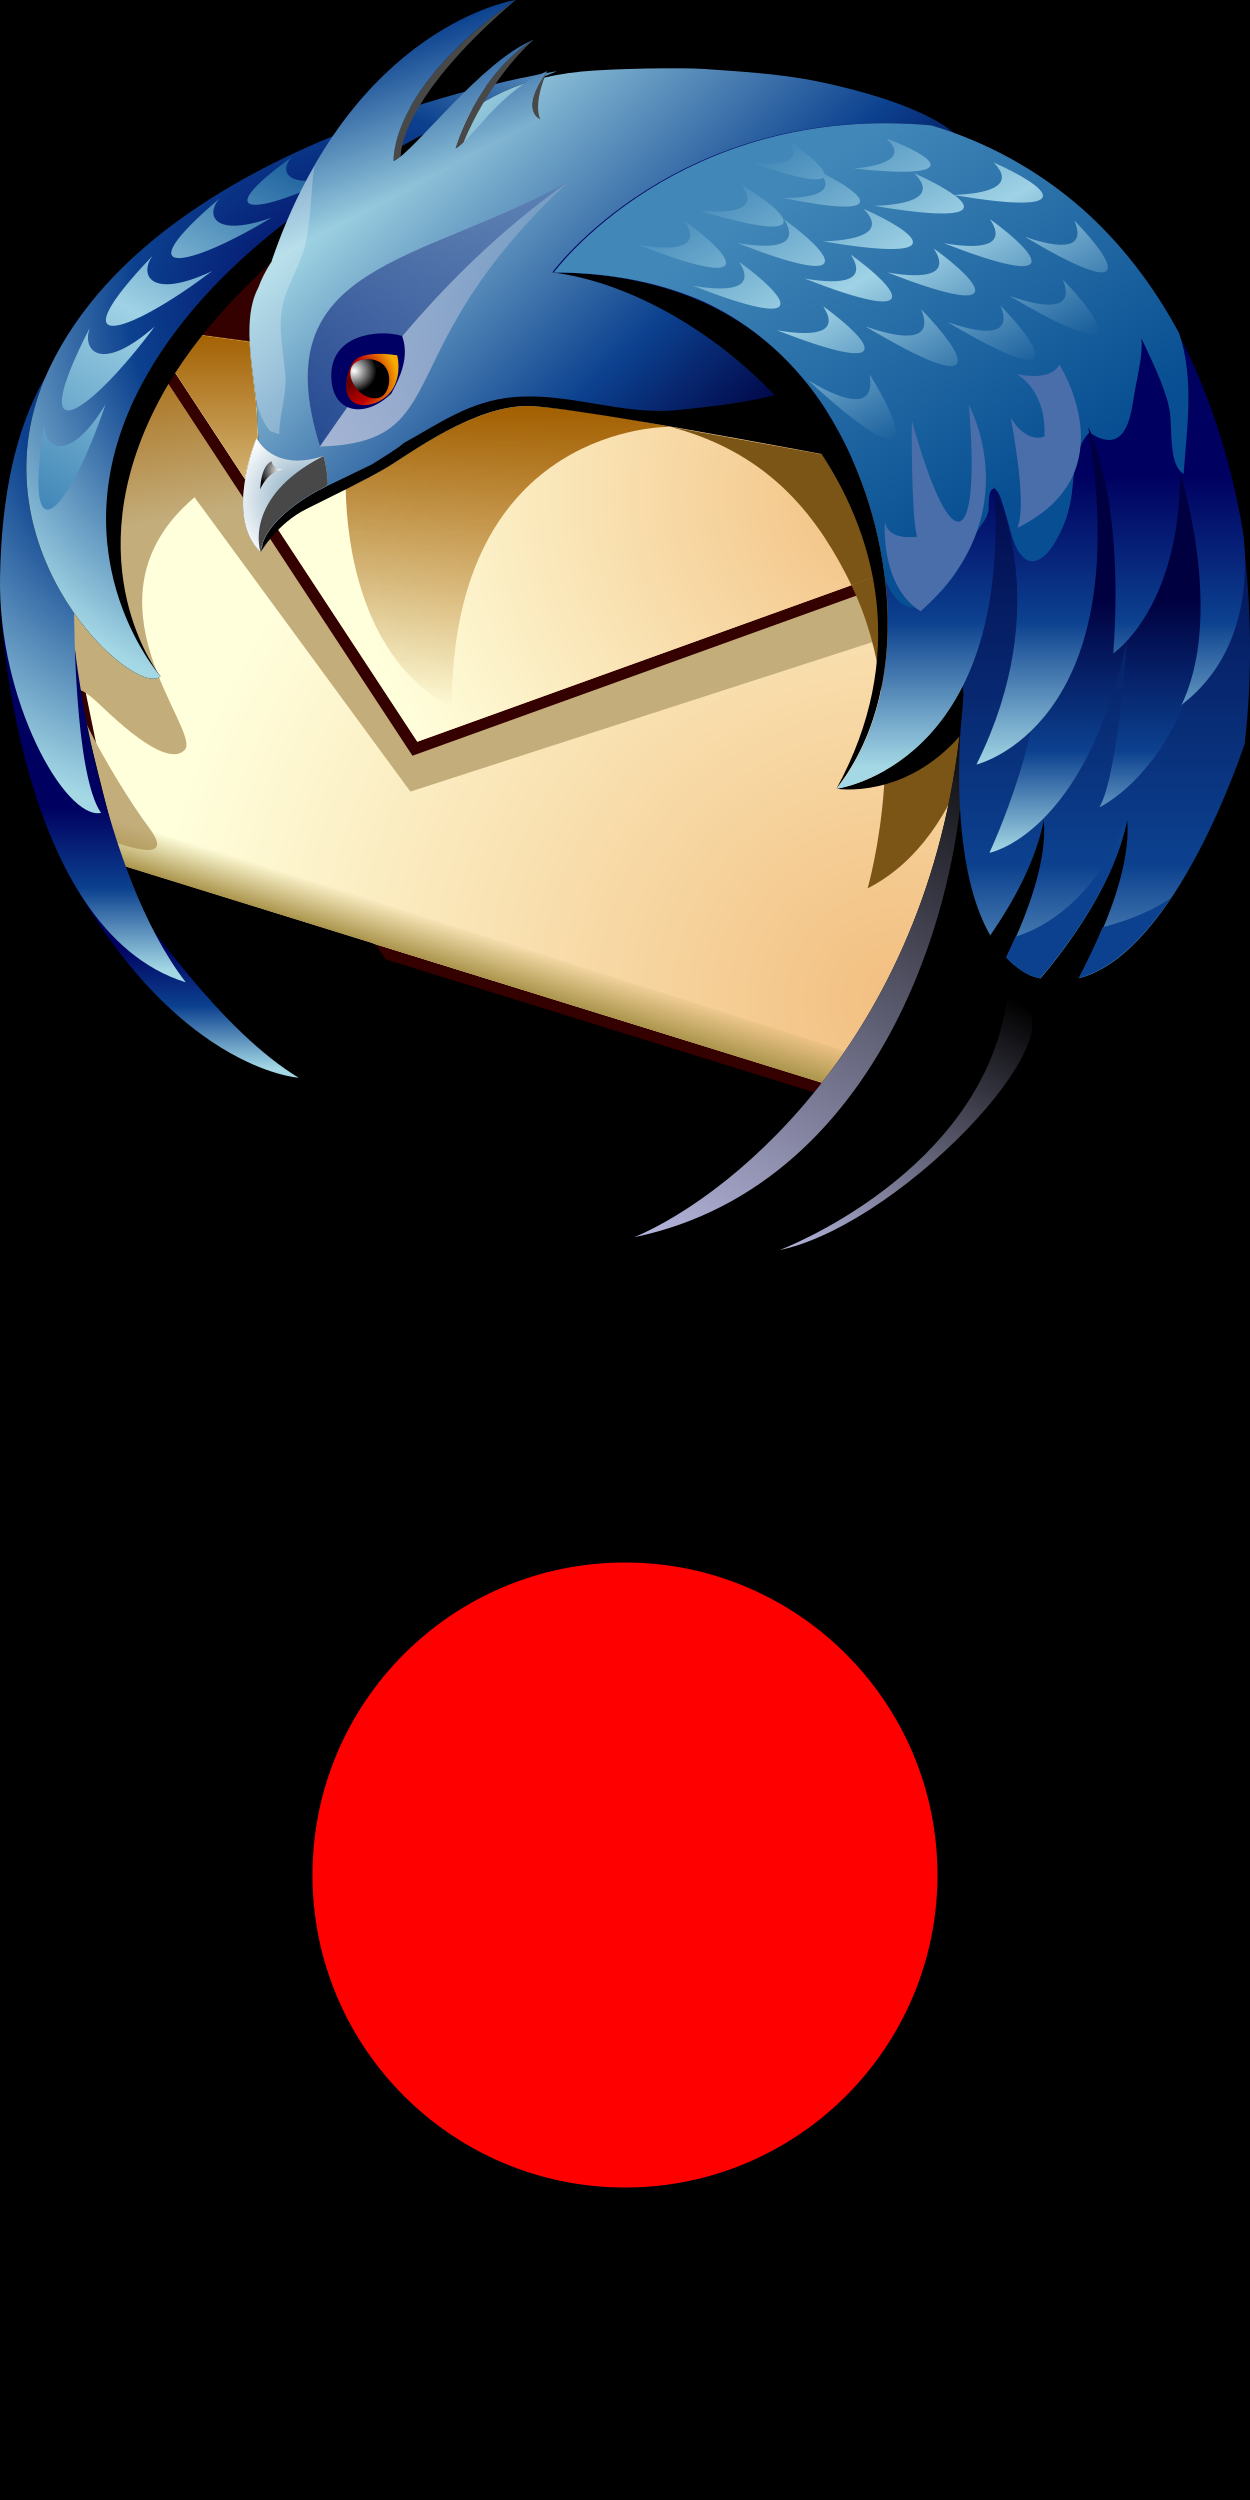
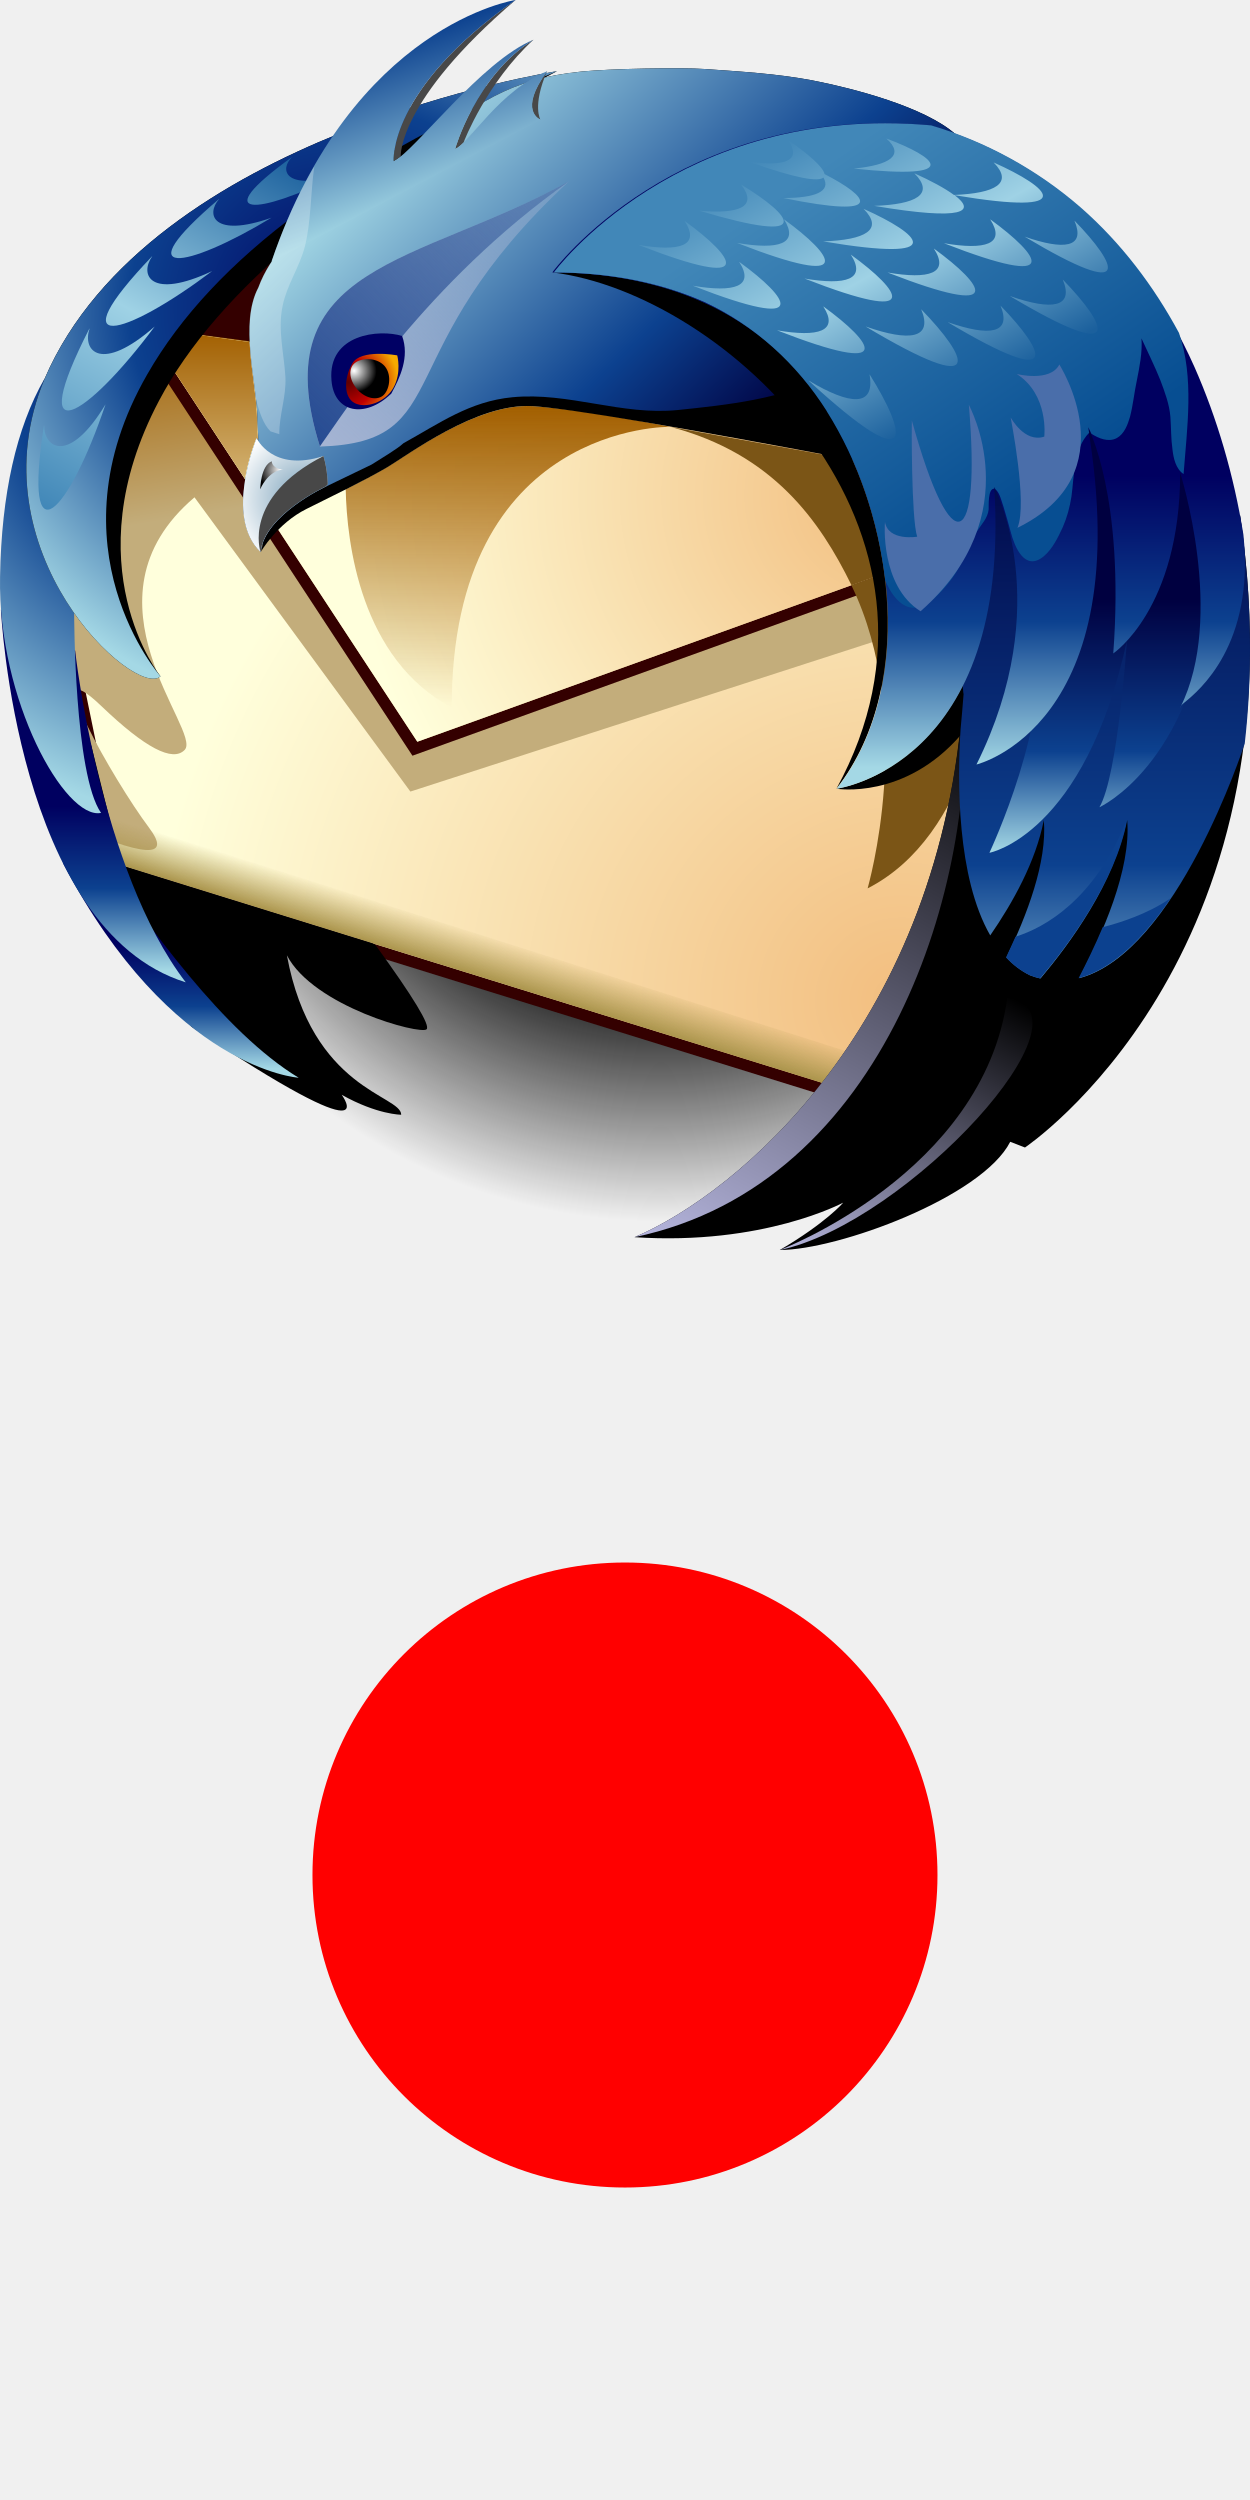
<svg xmlns="http://www.w3.org/2000/svg" width="64" height="128" id="svg2" version="1.0">
  <defs id="defs254" />
  <radialGradient id="XMLID_1_" gradientUnits="userSpaceOnUse" cx="111.25" cy="123.5" r="91" fx="111.25" fy="123.5" gradientTransform="matrix(0.3042415,0,0,0.2915719,-0.00599944,0)">
    <stop offset="0.00" style="stop-color:#000000;" id="stop5" />
    <stop offset="0.50" style="stop-color:#000000;" id="stop7" />
    <stop offset="1.00" style="stop-color:#000000; stop-opacity:0.00;" id="stop9" />
  </radialGradient>
  <radialGradient id="XMLID_2_" gradientUnits="userSpaceOnUse" cx="151.75" cy="175.67" r="126.3" fx="151.75" fy="175.67" gradientTransform="matrix(0.3042415,0,0,0.2915719,-0.00599944,0)">
    <stop offset="0.00" style="stop-color:#f2be7f;" id="stop12" />
    <stop offset="1.00" style="stop-color:#ffffdc;" id="stop14" />
  </radialGradient>
  <linearGradient id="XMLID_3_" gradientUnits="userSpaceOnUse" x1="100.13" y1="79.08" x2="94.45" y2="45.62" gradientTransform="matrix(0.3042415,0,0,0.2915719,-0.00599944,0)">
    <stop offset="0.00" style="stop-color:#c3ad7b;" id="stop17" />
    <stop offset="1.00" style="stop-color:#a25f00;" id="stop19" />
  </linearGradient>
  <radialGradient id="XMLID_4_" gradientUnits="userSpaceOnUse" cx="149.75" cy="87" r="90.87" fx="149.75" fy="87" gradientTransform="matrix(0.3042415,0,0,0.2915719,-0.00599944,0)">
    <stop offset="0.00" style="stop-color:#f2be7f;" id="stop22" />
    <stop offset="1.00" style="stop-color:#ffffdc;" id="stop24" />
  </radialGradient>
  <linearGradient id="XMLID_5_" gradientUnits="userSpaceOnUse" x1="80.16" y1="171.37" x2="82.47" y2="164.25" gradientTransform="matrix(0.3042415,0,0,0.2915719,-0.00599944,0)">
    <stop offset="0.00" style="stop-color:#aa944b;" id="stop27" />
    <stop offset="1.00" style="stop-color:#aa944b; stop-opacity:0.00;" id="stop29" />
  </linearGradient>
  <linearGradient id="XMLID_6_" gradientUnits="userSpaceOnUse" x1="34.92" y1="84.02" x2="34.92" y2="58.06" gradientTransform="matrix(0.3042415,0,0,0.2915719,-0.00599944,0)">
    <stop offset="0.01" style="stop-color:#d2b170;" id="stop32" />
    <stop offset="1.00" style="stop-color:#a25f00;" id="stop34" />
  </linearGradient>
  <linearGradient id="XMLID_7_" gradientUnits="userSpaceOnUse" x1="85.49" y1="124.25" x2="85.49" y2="71.33" gradientTransform="matrix(0.3042415,0,0,0.2915719,-0.00599944,0)">
    <stop offset="0.00" style="stop-color:#a25f00; stop-opacity:0.00;" id="stop37" />
    <stop offset="1.00" style="stop-color:#a25f00;" id="stop39" />
  </linearGradient>
  <linearGradient id="XMLID_8_" gradientUnits="userSpaceOnUse" x1="29.23" y1="187.64" x2="29.23" y2="165.83" gradientTransform="matrix(0.3042415,0,0,0.2915719,-0.00599944,0)">
    <stop offset="0.00" style="stop-color:#a4d8e5;" id="stop42" />
    <stop offset="0.50" style="stop-color:#0c418f;" id="stop44" />
    <stop offset="1.00" style="stop-color:#000060;" id="stop46" />
  </linearGradient>
  <linearGradient id="XMLID_9_" gradientUnits="userSpaceOnUse" x1="15.71" y1="170.38" x2="15.71" y2="141.59" gradientTransform="matrix(0.3042415,0,0,0.2915719,-0.00599944,0)">
    <stop offset="0.00" style="stop-color:#a4d8e5;" id="stop49" />
    <stop offset="0.50" style="stop-color:#0c418f;" id="stop51" />
    <stop offset="1.00" style="stop-color:#000060;" id="stop53" />
  </linearGradient>
  <radialGradient id="XMLID_10_" gradientUnits="userSpaceOnUse" cx="41.75" cy="67" r="77.83" fx="41.75" fy="67" gradientTransform="matrix(0.3042415,0,0,0.2915719,-0.00599944,0)">
    <stop offset="0.00" style="stop-color:#000060;" id="stop56" />
    <stop offset="0.50" style="stop-color:#0c418f;" id="stop58" />
    <stop offset="1.00" style="stop-color:#a4d8e5;" id="stop60" />
  </radialGradient>
  <radialGradient id="XMLID_11_" gradientUnits="userSpaceOnUse" cx="57.5" cy="54.25" r="71.42" fx="57.5" fy="54.25" gradientTransform="matrix(0.3042415,0,0,0.2915719,-0.00599944,0)">
    <stop offset="0.00" style="stop-color:#000060;" id="stop63" />
    <stop offset="0.50" style="stop-color:#0c418f;" id="stop65" />
    <stop offset="1.00" style="stop-color:#a4d8e5;" id="stop67" />
  </radialGradient>
  <linearGradient id="XMLID_12_" gradientUnits="userSpaceOnUse" x1="46.73" y1="25.34" x2="9.22" y2="90.3" gradientTransform="matrix(0.3042415,0,0,0.2915719,-0.00599944,0)">
    <stop offset="0.01" style="stop-color:#1b609d;" id="stop70" />
    <stop offset="0.50" style="stop-color:#9fd2e5;" id="stop72" />
    <stop offset="1.00" style="stop-color:#4187b8;" id="stop74" />
  </linearGradient>
  <linearGradient id="XMLID_13_" gradientUnits="userSpaceOnUse" x1="66.43" y1="24.35" x2="123.46" y2="81.38" gradientTransform="matrix(0.3042415,0,0,0.2915719,-0.00599944,0)">
    <stop offset="0.00" style="stop-color:#a4d8e5;" id="stop77" />
    <stop offset="0.67" style="stop-color:#0c418f;" id="stop79" />
    <stop offset="1.00" style="stop-color:#000040;" id="stop81" />
  </linearGradient>
  <linearGradient id="XMLID_14_" gradientUnits="userSpaceOnUse" x1="71.55" y1="36.5" x2="61.5" y2="8.88" gradientTransform="matrix(0.3042415,0,0,0.2915719,-0.00599944,0)">
    <stop offset="0.00" style="stop-color:#a4d8e5;" id="stop84" />
    <stop offset="1.00" style="stop-color:#0c418f;" id="stop86" />
  </linearGradient>
  <linearGradient id="XMLID_15_" gradientUnits="userSpaceOnUse" x1="115.05" y1="222.04" x2="170.24" y2="126.46" gradientTransform="matrix(0.3042415,0,0,0.2915719,-0.00599944,0)">
    <stop offset="0.01" style="stop-color:#b4b4dc;" id="stop89" />
    <stop offset="1.00" style="stop-color:#000000;" id="stop91" />
  </linearGradient>
  <linearGradient id="XMLID_16_" gradientUnits="userSpaceOnUse" x1="139.21" y1="224.1" x2="168.19" y2="173.9" gradientTransform="matrix(0.3042415,0,0,0.2915719,-0.00599944,0)">
    <stop offset="0.01" style="stop-color:#b4b4dc;" id="stop94" />
    <stop offset="1.00" style="stop-color:#000000;" id="stop96" />
  </linearGradient>
  <linearGradient id="XMLID_17_" gradientUnits="userSpaceOnUse" x1="185.79" y1="171.82" x2="185.79" y2="72.25" gradientTransform="matrix(0.3042415,0,0,0.2915719,-0.00599944,0)">
    <stop offset="0.00" style="stop-color:#6498c1;" id="stop99" />
    <stop offset="0.20" style="stop-color:#0c418f;" id="stop101" />
    <stop offset="1.00" style="stop-color:#000040;" id="stop103" />
  </linearGradient>
  <linearGradient id="XMLID_18_" gradientUnits="userSpaceOnUse" x1="185.2" y1="149.75" x2="185.2" y2="60.68" gradientTransform="matrix(0.3042415,0,0,0.2915719,-0.00599944,0)">
    <stop offset="0.00" style="stop-color:#a4d8e5;" id="stop106" />
    <stop offset="0.20" style="stop-color:#0c418f;" id="stop108" />
    <stop offset="0.50" style="stop-color:#000040;" id="stop110" />
  </linearGradient>
  <linearGradient id="XMLID_19_" gradientUnits="userSpaceOnUse" x1="151.2" y1="134.73" x2="151.2" y2="83.48" gradientTransform="matrix(0.3042415,0,0,0.2915719,-0.00599944,0)">
    <stop offset="0.00" style="stop-color:#a4d8e5;" id="stop113" />
    <stop offset="0.50" style="stop-color:#0c418f;" id="stop115" />
    <stop offset="1.00" style="stop-color:#000060;" id="stop117" />
  </linearGradient>
  <linearGradient id="XMLID_20_" gradientUnits="userSpaceOnUse" x1="132.09" y1="33.56" x2="171.09" y2="88.06" gradientTransform="matrix(0.3042415,0,0,0.2915719,-0.00599944,0)">
    <stop offset="0.00" style="stop-color:#4187b8;" id="stop120" />
    <stop offset="1.00" style="stop-color:#074e92;" id="stop122" />
  </linearGradient>
  <linearGradient id="XMLID_21_" gradientUnits="userSpaceOnUse" x1="162.21" y1="71.09" x2="134.68" y2="23.41" gradientTransform="matrix(0.3042415,0,0,0.2915719,-0.00599944,0)">
    <stop offset="0.01" style="stop-color:#1b609d;" id="stop125" />
    <stop offset="0.50" style="stop-color:#9fd2e5;" id="stop127" />
    <stop offset="1.00" style="stop-color:#4187b8;" id="stop129" />
  </linearGradient>
  <linearGradient id="XMLID_22_" gradientUnits="userSpaceOnUse" x1="50.32" y1="74.9" x2="94.57" y2="30.65" gradientTransform="matrix(0.3042415,0,0,0.2915719,-0.00599944,0)">
    <stop offset="0.00" style="stop-color:#a5b4d3;" id="stop132" />
    <stop offset="1.00" style="stop-color:#a5b4d3; stop-opacity:0.33;" id="stop134" />
  </linearGradient>
  <linearGradient id="XMLID_23_" gradientUnits="userSpaceOnUse" x1="48.16" y1="72.75" x2="92.41" y2="28.5" gradientTransform="matrix(0.3042415,0,0,0.2915719,-0.00599944,0)">
    <stop offset="0.00" style="stop-color:#264b92;" id="stop137" />
    <stop offset="1.00" style="stop-color:#264b92; stop-opacity:0.33;" id="stop139" />
  </linearGradient>
  <radialGradient id="eye_2_" gradientUnits="userSpaceOnUse" cx="58.58" cy="67.17" r="8.51" fx="58.58" fy="67.17" gradientTransform="matrix(0.3042415,0,0,0.2915719,-0.00599944,0)">
    <stop offset="0.00" style="stop-color:#600000;" id="stop142" />
    <stop offset="0.50" style="stop-color:#c00000;" id="stop144" />
    <stop offset="1.00" style="stop-color:#f6aa00;" id="stop146" />
  </radialGradient>
  <radialGradient id="pupil_1_" gradientUnits="userSpaceOnUse" cx="59.61" cy="65.11" r="3.8" fx="59.61" fy="65.11" gradientTransform="matrix(0.3042415,0,0,0.2915719,-0.00599944,0)">
    <stop offset="0.01" style="stop-color:#ffffff;" id="stop149" />
    <stop offset="1.00" style="stop-color:#000000;" id="stop151" />
  </radialGradient>
  <radialGradient id="XMLID_24_" gradientUnits="userSpaceOnUse" cx="51.5" cy="87.5" r="12.97" fx="51.5" fy="87.5" gradientTransform="matrix(0.3042415,0,0,0.2915719,-0.00599944,0)">
    <stop offset="0.00" style="stop-color:#769eb8;" id="stop154" />
    <stop offset="1.00" style="stop-color:#ffffff;" id="stop156" />
  </radialGradient>
  <radialGradient id="XMLID_25_" gradientUnits="userSpaceOnUse" cx="47.25" cy="82.5" r="3.78" fx="47.25" fy="82.5" gradientTransform="matrix(0.3042415,0,0,0.2915719,-0.00599944,0)">
    <stop offset="0.01" style="stop-color:#ffffff;" id="stop159" />
    <stop offset="1.00" style="stop-color:#000000;" id="stop161" />
  </radialGradient>
-   <rect style="fill:#000000;fill-opacity:1;stroke:none" id="rect3916" width="64" height="128" x="0" y="0" />
  <path style="fill:#ff0000;fill-opacity:1;stroke:none" id="path3940" d="m -38.361,22.808 a 6.364,6.364 0 1 1 -12.728,0 6.364,6.364 0 1 1 12.728,0 z" transform="matrix(2.514153,0,0,2.514157,144.4442,38.65808)" />
  <path d="m 61.527,36.009 c 0,14.654 -12.395,26.533 -27.677,26.533 -15.282,0 -27.692,-11.879 -27.692,-26.533 0,-14.654 12.395,-26.533 27.686,-26.533 15.291,0 27.683,11.879 27.683,26.533 z" id="path163" style="fill:url(#XMLID_1_);stroke:none" />
  <path d="M 9.325,15.095 1.549,24.635 5.674,44.753 43.64,56.536 52.722,41.75 50.06,19.597 20.911,6.706 l -11.373,8.129 -0.213,0.26 z" id="path165" style="fill:#340000;stroke:none" />
  <path d="M 50.398,27.51 21.367,37.977 8.023,17.64 2.2,24.784 6.201,44.304 43.364,55.836 52.095,41.622 50.398,27.51 z" id="path167" style="fill:url(#XMLID_2_);stroke:none" />
  <path d="M 21.011,40.528 9.958,25.463 c -6.185,5.248 0.405,11.954 -0.499,12.928 -0.611,0.647 -2.032,-0.098 -4.265,-2.236 -3.35,-3.207 0.608,3.79 2.434,6.219 1.217,1.621 -0.236,1.524 -4.36,-0.292 L 2.048,23.034 7.448,16.765 61.171,23.909 45.35,32.656 21.011,40.528 z" id="path169" style="fill:url(#XMLID_3_);stroke:none" />
  <path d="M 59.777,24.128 21.367,37.977 7.448,16.765 6.934,17.074 21.117,38.692 59.99,24.673 l -0.213,-0.545 z" id="path171" style="fill:#340000;stroke:none" />
  <path d="M 50.398,27.51 49.823,22.728 8.604,16.929 8.385,17.194 8.023,17.64 21.367,37.977 50.398,27.51 z" id="path173" style="fill:url(#XMLID_4_);stroke:none" />
  <path d="m 6.201,44.304 37.163,11.532 1.028,-1.677 -38.693,-12.307 0.502,2.452 z" id="path175" style="fill:url(#XMLID_5_);stroke:none" />
  <path d="m 50.404,22.454 -0.581,0.274 0.575,4.782 -6.809,2.455 c 3.359,6.896 0.824,15.52 0.834,15.52 5.206,-2.668 6.569,-10.322 6.821,-16.141 l -0.84,-6.89 z" id="path177" style="fill:#7b5516;stroke:none" />
  <path d="m 34.312,21.853 c 5.251,1.37 7.667,4.805 9.285,8.112 L 50.401,27.51 49.826,22.728 44.392,21.964 44.033,23.617 34.312,21.853 z" id="path179" style="fill:#7b5516;stroke:none" />
  <path d="m 12.772,17.515 -4.168,-0.586 -0.219,0.265 -0.362,0.446 4.5,6.858 0.024,-0.003 c 0.198,-1.155 0.581,-2.067 0.59,-2.067 0.009,0 0.021,0.055 0.076,0.146 l -0.058,-1.271 c -0.024,-1.032 -0.316,-2.435 -0.374,-3.788 l -0.009,0 z" id="path181" style="fill:url(#XMLID_6_);stroke:none" />
  <path d="m 34.312,21.853 c 0,0 -4.122,-0.86 -7.004,-1.055 -2.881,-0.195 -6.474,2.531 -7.606,3.184 -0.602,0.347 -1.281,0.7 -2.002,1.067 0.058,2.744 0.751,8.695 5.428,11.179 C 23.117,21.649 34.312,21.853 34.322,21.853 l -0.009,0 z" id="path183" style="fill:url(#XMLID_7_);stroke:none" />
  <path d="M 19.082,48.302 6.201,44.304 4.673,38.17 1.972,37.321 c 0,0 2.814,8.456 7.831,15.249 10.171,6.794 7.685,3.484 7.694,3.484 1.819,1.02 3.036,1.02 3.045,1.02 -0.006,-1.02 -4.57,-1.239 -5.854,-8.164 1.363,2.624 6.839,4.082 7.153,3.79 0.201,-0.194 -0.667,-1.628 -2.604,-4.301 l -0.155,-0.099 z" id="path185" style="fill:#000000;stroke:none" />
  <path d="m 15.282,55.18 c 0,0 -6.496,-0.423 -12.024,-10.928 -3.265,-10.867 4.308,6.251 12.033,10.928 l -0.009,0 z" id="path187" style="fill:url(#XMLID_8_);stroke:none" />
  <path d="m 0.046,31.21 c 0,0 0.785,16.389 9.465,19.086 C 5.093,44.538 3.84,33.312 3.849,33.312 L 0.046,31.21 z" id="path189" style="fill:url(#XMLID_9_);stroke:none" />
  <path d="m 5.166,41.622 c -1.825,0.364 -5.285,-5.759 -5.163,-12.1 0.073,-4.228 0.831,-7.605 2.273,-10.132 l 1.521,12.027 c 0,0 0,8.237 1.378,10.205 l -0.009,0 z" id="path191" style="fill:url(#XMLID_10_);stroke:none" />
  <path d="m 28.517,3.645 c 0,0 -20.841,3.207 -26.232,15.745 -3.697,8.858 4.67,16.439 5.933,15.235 -0.006,0 -4.542,-5.659 -0.073,-14.115 C 11.118,14.872 17.909,9.251 28.517,3.645 z" id="path193" style="fill:#000000;stroke:none" />
  <path d="m 28.517,3.645 c 0,0 -20.841,3.207 -26.232,15.745 -3.697,8.858 4.67,16.439 5.933,15.235 -0.006,0 -5.787,-6.56 -0.681,-15.453 C 10.931,13.242 17.925,8.067 28.517,3.645 z" id="path195" style="fill:url(#XMLID_11_);stroke:none" />
  <path d="m 2.251,21.772 c -1.117,7.144 1.284,4.47 3.152,-1.07 -1.859,3.085 -3.152,2.26 -3.143,1.07 l -0.009,0 z m 2.324,-4.945 c -3.319,6.487 -0.189,4.636 3.344,-0.108 -2.747,2.405 -3.721,1.242 -3.334,0.108 l -0.009,0 z M 11.208,10.193 c -4.831,4.114 -1.719,3.618 2.693,0.953 -3,1.055 -3.374,-0.169 -2.683,-0.953 l -0.009,0 z m -3.423,2.93 c -4.834,5.065 -1.463,4.175 3.079,0.755 -3.176,1.493 -3.739,0.184 -3.07,-0.755 l -0.009,0 z M 17.171,9.027 C 14.543,9.733 14.309,8.66 14.957,8.036 c -4.433,3.196 -1.737,2.977 2.224,0.991 l -0.009,0 z" id="path197" style="fill:url(#XMLID_12_);stroke:none" />
  <path d="M 48.937,6.887 C 47.355,5.47 43.683,4.522 41.602,4.117 39.81,3.773 37.902,3.662 36.095,3.534 c -1.247,-0.085 -4.801,-0.02 -6.31,0.128 -3.809,0.379 -5.333,1.726 -8.397,3.802 -2.808,1.892 -6.94,3.954 -8.16,7.263 -0.967,1.837 -0.097,4.77 -0.052,6.575 l 0.052,1.271 c -0.058,-0.09 -0.085,-0.146 -0.076,-0.146 0.009,0 -1.692,4.021 0.198,5.831 0.018,-0.163 0.058,-0.324 0.125,-0.481 l -0.122,0.481 c 0,0 0.824,-1.446 2.34,-2.201 1.515,-0.755 2.906,-1.423 4.037,-2.076 1.132,-0.653 4.679,-3.376 7.57,-3.184 1.927,0.13 7.505,1.07 16.733,2.82 l 0.964,-4.47 -1.746,-1.263 c 0.186,-0.469 0.329,-0.968 0.599,-1.394 0.663,-1.093 0.745,-2.047 0.733,-3.295 1.539,-0.35 3.265,-0.956 4.272,-2.21 0.858,-1.096 1.272,-3.032 0.091,-4.099 l -0.009,0 z" id="path199" style="fill:#000000;stroke:none" />
  <path d="M 48.937,6.887 C 47.355,5.47 43.683,4.522 41.602,4.117 39.81,3.773 37.902,3.662 36.095,3.534 c -1.247,-0.085 -4.801,-0.02 -6.31,0.128 -3.809,0.379 -5.333,1.726 -8.397,3.802 -2.808,1.892 -6.94,3.954 -8.16,7.263 -0.967,1.837 -0.097,4.77 -0.052,6.575 l 0.052,1.271 c -0.058,-0.09 -0.085,-0.146 -0.076,-0.146 0.009,0 -1.692,4.021 0.198,5.831 0.204,-1.895 3.347,-3.353 3.356,-3.353 l 2.315,-1.117 c 0.353,-0.23 1.323,-0.796 1.634,-1.093 1.847,-1.023 3.395,-2.149 5.58,-2.356 2.881,-0.277 5.607,0.951 8.482,0.653 2.355,-0.245 5.577,-0.566 7.624,-1.816 0.961,-0.592 0.989,-1.793 1.546,-2.685 0.663,-1.09 0.745,-2.047 0.733,-3.295 1.539,-0.35 3.265,-0.956 4.272,-2.21 0.821,-1.096 1.235,-3.032 0.055,-4.099 l -0.009,0 z" id="path201" style="fill:url(#XMLID_13_);stroke:none" />
  <path d="m 27.3,2.041 c -0.332,0.134 -0.669,0.321 -1.001,0.545 0.338,-0.225 0.675,-0.414 1.01,-0.545 l -0.009,0 z m 0,0 c -2.93,1.822 -4.007,5.589 -3.998,5.589 0.298,-0.122 0.739,-0.659 1.333,-1.315 -0.356,0.394 -0.66,0.746 -0.901,0.988 0.015,-0.07 1.208,-3.105 3.575,-5.263 l -0.009,0 z M 26.387,0 c -6.541,4.581 -6.24,8.257 -6.231,8.257 0.094,-0.047 0.216,-0.131 0.365,-0.245 C 20.509,8.009 20.336,5.181 26.396,0 l -0.009,0 z m 1.622,3.645 c -1.509,2.041 -0.353,2.478 -0.344,2.478 0.009,0 -0.429,-0.679 0.344,-2.478 z m -1.609,0.951 c 0.484,-0.376 1.019,-0.714 1.619,-0.951 -0.624,0.248 -1.156,0.583 -1.609,0.951 -0.009,0 -0.009,0 0,0 l -0.009,0 z" id="path203" style="fill:#484848;stroke:none" />
  <path d="M 13.901,13.386 C 18.045,1.26 26.387,0 26.396,0 c -6.547,4.581 -6.246,8.257 -6.237,8.257 1.071,-0.519 4.503,-5.146 7.15,-6.216 -2.933,1.822 -4.013,5.589 -4.004,5.589 0.727,-0.292 2.251,-3 4.719,-3.986 -1.512,2.041 -0.359,2.478 -0.35,2.478 L 13.901,13.386 z" id="path205" style="fill:url(#XMLID_14_);stroke:none" />
  <path d="M 63.48,26.378 50.194,21.066 49.053,33.385 c 0.146,0.796 0.243,1.656 0.307,2.566 -0.015,-0.152 -0.024,-0.297 -0.027,-0.446 -1.104,16.932 -11.586,25.603 -16.846,27.839 6.611,0.437 10.673,-1.767 10.682,-1.767 0.009,0 -0.885,1.038 -3.243,2.423 2.966,0 10.344,-2.697 11.798,-5.54 l 0.755,0.292 c -0.003,0 14.372,-9.622 11.01,-32.373 l -0.009,0 z" id="path207" style="fill:#000000;stroke:none" />
  <path d="M 49.321,35.505 C 48.222,52.436 37.741,61.108 32.481,63.344 45.454,60.638 50.057,45.074 49.33,35.505 l -0.009,0 z" id="path209" style="fill:url(#XMLID_15_);stroke:none" />
  <path d="m 39.926,64 c 0,0 10.42,-3.936 11.646,-12.902 C 56.431,51.754 46.467,62.615 39.935,64 l -0.009,0 z" id="path211" style="fill:url(#XMLID_16_);stroke:none" />
  <path d="m 41.754,20.191 c -3.389,-4.747 -8.61,-6.245 -13.481,-6.245 8.838,1.07 21.845,13.097 14.552,26.437 4.311,-5.549 2.842,-14.707 -1.062,-20.191 l -0.009,0 z" id="path213" style="fill:#000000;stroke:none" />
  <path d="m 49.36,34.951 c -2.364,4.887 -6.544,5.432 -6.535,5.432 0.009,0 3.493,0.583 6.383,-2.77 0.414,-0.484 0.429,-1.417 0.161,-2.662 l -0.009,0 z" id="path215" style="fill:#000000;stroke:none" />
  <path d="M 63.48,26.378 50.194,21.066 49.053,33.385 c 0.122,0.668 0.21,1.382 0.274,2.131 -0.003,-0.006 -0.003,-0.012 0.006,-0.012 0.006,0.149 0.015,0.294 0.034,0.446 -0.015,-0.146 -0.027,-0.289 -0.03,-0.432 -0.046,0.615 -0.1,1.219 -0.155,1.814 -0.17,2.653 -0.195,7.578 1.518,10.561 1.165,-1.688 2.337,-3.796 2.744,-5.907 0.183,2.143 -0.876,4.898 -1.914,7.036 0.344,0.373 0.745,0.682 1.208,0.91 0.173,0.07 0.35,0.122 0.535,0.166 1.457,-1.726 3.824,-4.919 4.439,-8.112 0.213,2.519 -1.284,5.887 -2.455,8.097 4.996,-1.309 8.4,-11.812 8.47,-11.998 -0.006,-0.003 -0.006,-0.003 0.003,-0.006 0.389,-3.432 0.399,-7.321 -0.24,-11.701 l -0.009,0 z" id="path217" style="fill:url(#XMLID_17_);stroke:none" />
  <path d="m 56.461,47.468 c -0.399,0.953 -0.843,1.854 -1.238,2.618 1.801,-0.475 3.398,-2.149 4.713,-4.099 -1.183,0.816 -2.626,1.268 -3.465,1.481 l -0.009,0 z" id="path219" style="fill:#0c418f;stroke:none" />
  <path d="m 51.995,47.958 c -0.161,0.367 -0.329,0.726 -0.487,1.064 0.347,0.373 0.745,0.682 1.208,0.91 0.173,0.07 0.35,0.122 0.535,0.166 1.457,-1.726 3.824,-4.919 4.439,-8.112 -1.667,4.097 -4.186,5.496 -5.686,5.971 l -0.009,0 z" id="path221" style="fill:#0c418f;stroke:none" />
  <path d="m 53.084,32.146 c 0.837,4.665 -2.434,11.517 -2.425,11.517 0.009,0 4.886,-0.918 7.043,-10.881 0,0 -0.459,6.919 -1.412,8.549 -0.006,0 4.71,-2.114 5.708,-10.715 0.998,-8.601 -5.482,-13.85 -7.536,-12.829 -1.369,0.68 -1.828,5.467 -1.378,14.36 z" id="path223" style="fill:url(#XMLID_18_);stroke:none" />
  <path d="m 63.653,27.376 c 0,-0.003 0,-0.003 0.009,-0.006 -0.493,-3.053 -1.348,-5.954 -2.498,-8.563 -2.96,-6.654 -7.877,-10.715 -13.566,-12.392 -12.936,-1.166 -19.325,7.531 -19.316,7.531 4.874,0 10.095,1.499 13.493,6.245 3.906,5.484 5.376,14.643 1.065,20.191 -0.006,0 8.969,-1.166 8.065,-15.453 -0.006,0 3.188,5.977 -0.91,14.214 -0.006,0 8.284,-1.968 5.708,-17.276 -0.006,0 1.895,3.499 1.296,11.59 -0.006,0 3.417,-2.28 3.426,-9.257 -0.006,0 2.352,7.362 0.003,12.027 -0.006,0 0.034,-0.128 0.213,-0.257 0.733,-0.595 3.611,-2.951 3.021,-8.596 l -0.009,0 z" id="path225" style="fill:url(#XMLID_19_);stroke:none" />
  <path d="m 42.326,21.051 c 1.646,2.615 2.644,5.624 2.997,8.654 0.237,0.618 0.855,1.609 1.707,1.382 0.7,-0.192 1.336,-0.965 1.749,-1.522 0.523,-0.726 0.73,-1.609 1.232,-2.347 0.234,-0.364 0.563,-0.685 0.608,-1.134 0.009,-0.157 -0.049,-1.09 0.289,-1.061 -0.009,-0.032 -0.009,-0.061 -0.003,-0.093 -0.006,0 0.015,0.044 0.061,0.12 0.231,0.192 0.319,0.641 0.417,0.91 0.131,0.423 0.249,0.851 0.368,1.28 0.186,0.735 0.712,2.058 1.695,1.239 0.447,-0.382 0.724,-0.962 0.967,-1.484 0.222,-0.507 0.356,-1.015 0.444,-1.563 0.146,-1.038 0.1,-2.455 0.907,-3.274 -0.021,-0.096 -0.036,-0.192 -0.043,-0.289 -0.006,0 0.055,0.114 0.161,0.341 0.359,0.23 0.861,0.449 1.293,0.222 0.392,-0.213 0.566,-0.694 0.681,-1.09 0.158,-0.606 0.216,-1.242 0.35,-1.86 0.14,-0.709 0.289,-1.435 0.237,-2.158 0.322,0.714 0.675,1.408 0.967,2.143 0.228,0.609 0.462,1.225 0.514,1.878 0.04,0.554 0.027,1.111 0.106,1.665 0.052,0.44 0.158,0.983 0.569,1.263 0.176,-2.365 0.557,-4.925 -0.234,-7.225 -1.293,-2.403 -2.969,-4.624 -5.053,-6.444 -2.203,-1.91 -4.816,-3.353 -7.643,-4.187 -12.936,-1.166 -19.325,7.534 -19.316,7.534 2.629,0 5.291,0.437 7.7,1.51 2.595,1.201 4.743,3.166 6.28,5.592 l -0.009,0 z" id="path227" style="fill:url(#XMLID_20_);stroke:none" />
  <path d="m 37.948,9.456 c 0.873,1.134 -0.113,1.516 -2.145,1.332 6.097,1.822 4.697,0.213 2.154,-1.332 l -0.009,0 z m 5.756,-0.825 c 5.738,0.601 4.208,-0.595 1.676,-1.54 0.971,0.86 0.167,1.362 -1.667,1.54 l -0.009,0 z m 4.116,4.105 c 0.809,1.263 -0.259,1.58 -2.376,1.216 6.228,2.429 4.91,0.621 2.385,-1.216 l -0.009,0 z m 2.881,-1.499 c 0.812,1.265 -0.256,1.58 -2.373,1.216 6.228,2.429 4.91,0.621 2.382,-1.216 l -0.009,0 z m -12.958,1.204 c 6.237,2.429 4.92,0.621 2.394,-1.216 0.8,1.263 -0.268,1.577 -2.382,1.216 l -0.012,0 z m 5.823,0.604 c 0.809,1.263 -0.259,1.577 -2.376,1.216 6.228,2.429 4.91,0.621 2.385,-1.216 l -0.009,0 z M 48.84,9.98 c -0.459,-0.341 -1.196,-0.735 -2.026,-1.108 1.065,1.073 0.088,1.595 -2.06,1.668 4.667,0.787 5.209,0.274 4.122,-0.545 6.538,1.093 4.856,-0.402 1.996,-1.679 1.041,1.061 0.088,1.583 -2.023,1.665 l -0.009,0 z m -6.699,2.379 c 6.632,1.117 4.944,-0.385 2.072,-1.668 1.062,1.07 0.085,1.595 -2.063,1.668 l -0.009,0 z m 0.015,-3.274 c 0.42,0.726 -0.435,1.053 -2.054,1.053 5.406,1.102 4.345,-0.082 2.114,-1.225 -0.064,-0.364 -0.858,-1.05 -1.859,-1.735 0.724,1.061 -0.183,1.359 -2.005,1.102 2.464,0.881 3.557,1.038 3.812,0.805 l -0.009,0 z m 9.556,6.076 c 6,3.583 4.974,1.487 2.702,-0.848 0.596,1.446 -0.569,1.589 -2.693,0.848 l -0.009,0 z m -3.188,1.335 c 6,3.583 4.971,1.487 2.702,-0.848 0.593,1.446 -0.572,1.589 -2.693,0.848 l -0.009,0 z m -13.466,-5.175 c 0.812,1.263 -0.256,1.58 -2.373,1.216 6.228,2.429 4.91,0.621 2.382,-1.216 l -0.009,0 z m 19.958,-0.012 c 0.575,1.376 -0.532,1.513 -2.553,0.808 5.705,3.411 4.725,1.414 2.562,-0.808 l -0.009,0 z M 44.328,16.722 c 6.298,3.764 5.221,1.563 2.836,-0.889 0.624,1.516 -0.599,1.668 -2.826,0.889 l -0.009,0 z m -6.48,-3.309 c 0.809,1.263 -0.259,1.577 -2.376,1.216 6.228,2.429 4.91,0.621 2.385,-1.216 l -0.009,0 z m 4.308,2.283 c 0.812,1.265 -0.256,1.58 -2.373,1.216 6.228,2.429 4.91,0.621 2.382,-1.216 l -0.009,0 z m -0.751,3.796 c 5.622,5.172 5.011,2.688 3.115,-0.329 0.298,1.694 -0.992,1.592 -3.106,0.329 l -0.009,0 z" id="path229" style="fill:url(#XMLID_21_);stroke:none" />
  <path d="m 47.127,31.294 c -2.081,-1.312 -1.825,-4.566 -1.816,-4.566 0.17,0.994 1.64,0.752 1.649,0.752 -0.31,-0.924 -0.283,-5.954 -0.274,-5.954 2.072,7.485 3.547,6.557 2.918,-0.802 -0.018,0 3.152,5.613 -2.467,10.569 l -0.009,0 z" id="path231" style="fill:#4a6eaa;stroke:none" />
  <path d="m 52.095,27.02 c 0.532,-1.239 -0.356,-5.639 -0.347,-5.639 0.009,0 0.706,1.312 1.719,0.974 0,0 0.253,-2.14 -1.412,-3.207 -0.006,0 1.719,0.437 2.184,-0.487 -0.015,0 3.584,5.54 -2.136,8.359 l -0.009,0 z" id="path233" style="fill:#4a6eaa;stroke:none" />
  <path d="m 16.371,22.865 c 7.074,-0.219 3.322,-4.837 12.763,-13.584 -7.691,4.277 -15.702,4.181 -12.754,13.584 l -0.009,0 z" id="path235" style="fill:url(#XMLID_22_);stroke:none" />
  <path d="M 16.371,22.865 C 17.616,21.139 21.823,14.433 29.134,9.281 c -7.691,4.277 -15.702,4.181 -12.754,13.584 l -0.009,0 z" id="path237" style="fill:url(#XMLID_23_);stroke:none" />
  <path d="m 20.016,20.168 c -1.33,1.274 -2.921,0.977 -3.045,-0.703 -0.195,-2.373 2.461,-2.624 3.617,-2.263 0.389,1.076 -0.103,2.126 -0.563,2.965" id="path239" style="fill:#000064;stroke:none" />
  <path d="m 20.144,19.85 c -0.429,0.767 -1.43,1.076 -1.984,0.787 -0.566,-0.289 -0.563,-1.254 -0.125,-2.021 0.423,-0.767 2.291,-0.423 2.3,-0.423 0.009,0 0.237,0.892 -0.192,1.656 z" id="path241" style="fill:url(#eye_2_);stroke:none" />
  <path d="m 18.255,19.897 c 0.389,0.467 0.986,0.633 1.339,0.37 0.338,-0.265 0.493,-1.044 0.11,-1.51 -0.396,-0.469 -1.183,-0.446 -1.518,-0.184 -0.359,0.262 -0.322,0.857 0.079,1.324 l -0.009,0 z" id="path243" style="fill:url(#pupil_1_);stroke:none" />
  <path d="m 16.779,24.807 c 0,0 0,-0.729 -0.219,-1.458 -2.62,0.851 -3.429,-0.921 -3.42,-0.921 0.009,0 -1.695,4.021 0.195,5.831 0.204,-1.895 3.347,-3.353 3.356,-3.353" id="path245" style="fill:url(#XMLID_24_);stroke:none" />
  <path d="m 16.676,24.906 0.103,-0.099 c 0,0 0,-0.729 -0.219,-1.458 -4.165,2.137 -3.228,4.91 -3.219,4.91 0.192,-1.895 3.334,-3.353 3.344,-3.353 l -0.009,0 z" id="path247" style="fill:#484848;stroke:none" />
  <path d="m 13.323,25.04 c 0,0 0.021,-1.204 0.593,-1.423 -0.006,0.236 0.286,0.42 0.581,0.42 -0.797,0.076 -1.174,1.003 -1.165,1.003 l -0.009,0 z" id="path249" style="fill:url(#XMLID_25_);stroke:none" />
  <path d="m 13.901,13.386 0.006,-0.003 c -0.283,0.426 -0.523,0.869 -0.691,1.344 -0.831,1.574 -0.31,3.954 -0.11,5.735 0.173,0.627 0.377,1.271 0.745,1.624 l 0.45,0.146 c -0.009,-0.994 0.359,-1.916 0.313,-2.916 -0.07,-1.213 -0.402,-2.429 -0.146,-3.645 0.21,-1.07 0.873,-1.997 1.144,-3.059 0.326,-1.321 0.286,-2.744 0.481,-4.091 -0.818,1.388 -1.558,2.994 -2.184,4.863" id="path251" style="fill:#ffffff;fill-opacity:0.25;stroke:none" />
</svg>
